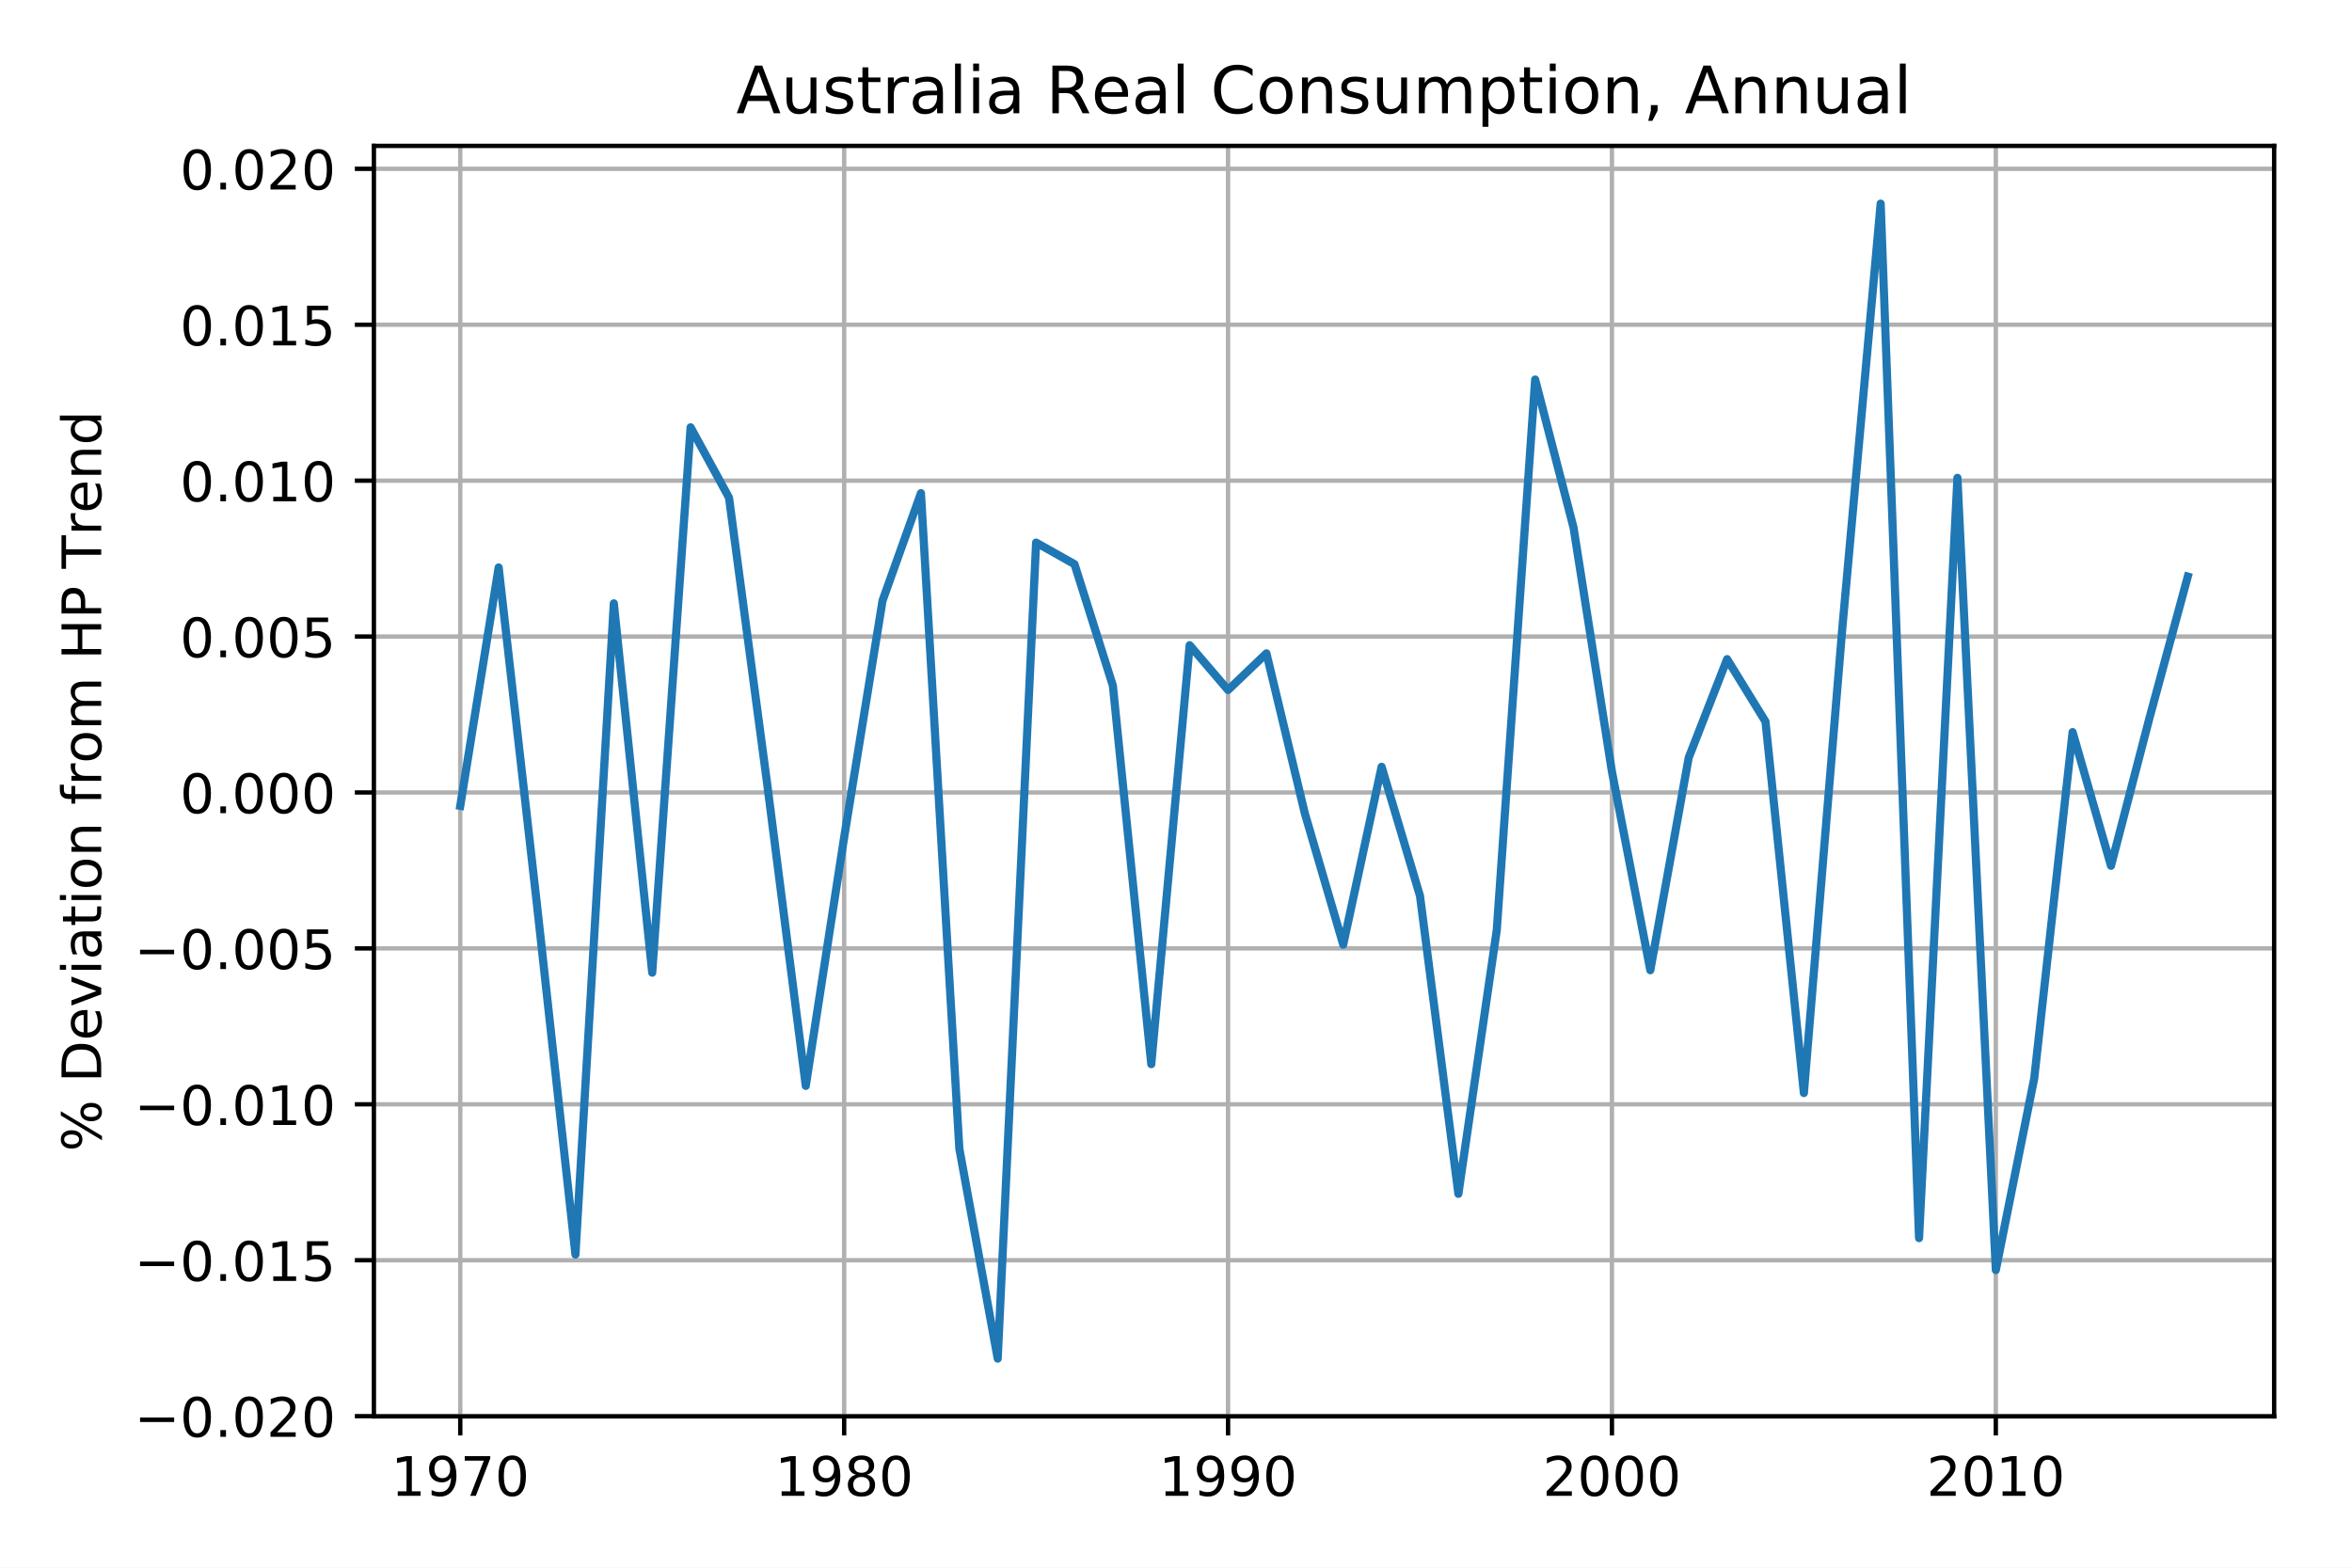
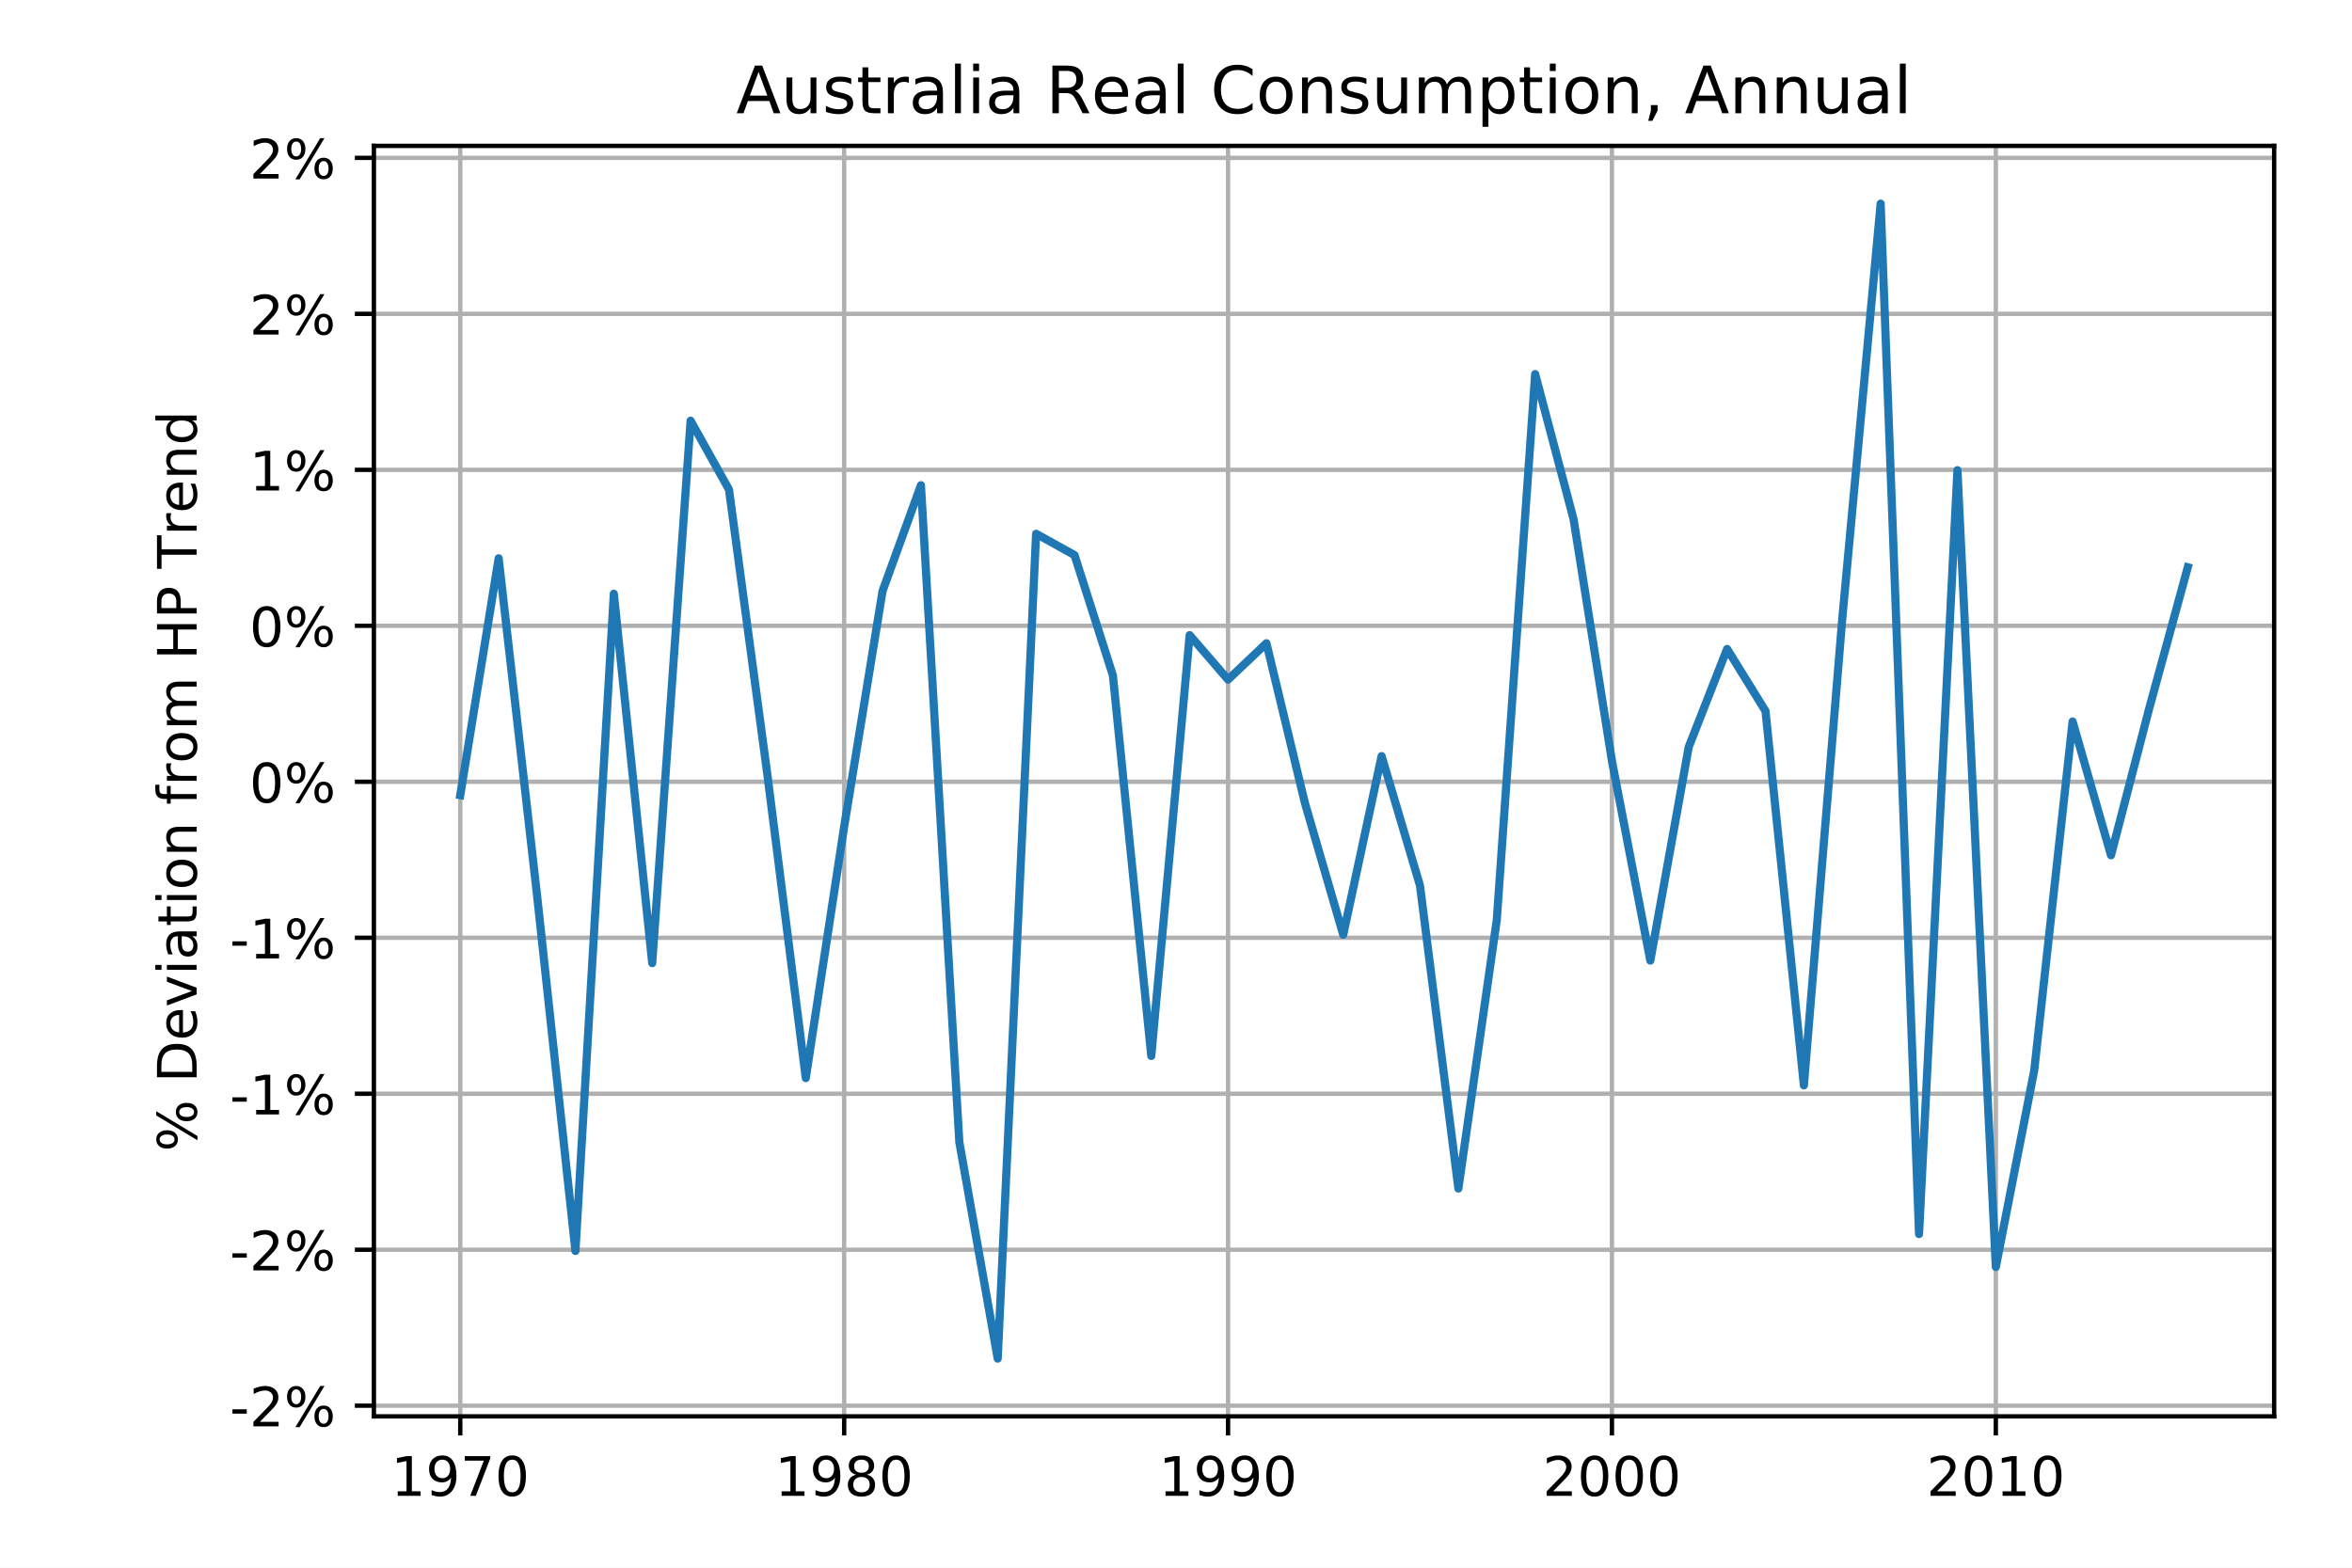
<svg xmlns="http://www.w3.org/2000/svg" xmlns:xlink="http://www.w3.org/1999/xlink" height="288pt" version="1.1" viewBox="0 0 432 288" width="432pt">
  <defs>
    <style type="text/css">
*{stroke-linecap:butt;stroke-linejoin:round;}
  </style>
  </defs>
  <g id="figure_1">
    <g id="patch_1">
      <path d="M 0 288  L 432 288  L 432 0  L 0 0  z " style="fill:#ffffff;" />
    </g>
    <g id="axes_1">
      <g id="patch_2">
        <path d="M 68.675 260.2  L 417.7 260.2  L 417.7 26.8  L 68.675 26.8  z " style="fill:#ffffff;" />
      </g>
      <g id="matplotlib.axis_1">
        <g id="xtick_1">
          <g id="line2d_1">
-             <path clip-path="url(#p296915d8cc)" d="M 84.54 260.2  L 84.54 26.8  " style="fill:none;stroke:#b0b0b0;stroke-linecap:square;stroke-width:0.8;" />
+             <path clip-path="url(#pbbe27fb205)" d="M 84.54 260.2  L 84.54 26.8  " style="fill:none;stroke:#b0b0b0;stroke-linecap:square;stroke-width:0.8;" />
          </g>
          <g id="line2d_2">
            <defs>
-               <path d="M 0 0  L 0 3.5  " id="me4fe7d1369" style="stroke:#000000;stroke-width:0.8;" />
-             </defs>
-             <g>
-               <use style="stroke:#000000;stroke-width:0.8;" x="84.54" xlink:href="#me4fe7d1369" y="260.2" />
+               <path d="M 0 0  L 0 3.5  " id="m29489779cc" style="stroke:#000000;stroke-width:0.8;" />
+             </defs>
+             <g>
+               <use style="stroke:#000000;stroke-width:0.8;" x="84.54" xlink:href="#m29489779cc" y="260.2" />
            </g>
          </g>
          <g id="text_1">
            <defs>
              <path d="M 12.406 8.297  L 28.516 8.297  L 28.516 63.922  L 10.984 60.406  L 10.984 69.391  L 28.422 72.906  L 38.281 72.906  L 38.281 8.297  L 54.391 8.297  L 54.391 0  L 12.406 0  z " id="DejaVuSans-31" />
              <path d="M 10.984 1.516  L 10.984 10.5  Q 14.703 8.734 18.5 7.812  Q 22.312 6.891 25.984 6.891  Q 35.75 6.891 40.891 13.453  Q 46.047 20.016 46.781 33.406  Q 43.953 29.203 39.594 26.953  Q 35.25 24.703 29.984 24.703  Q 19.047 24.703 12.672 31.312  Q 6.297 37.938 6.297 49.422  Q 6.297 60.641 12.938 67.422  Q 19.578 74.219 30.609 74.219  Q 43.266 74.219 49.922 64.516  Q 56.594 54.828 56.594 36.375  Q 56.594 19.141 48.406 8.859  Q 40.234 -1.422 26.422 -1.422  Q 22.703 -1.422 18.891 -0.688  Q 15.094 0.047 10.984 1.516  z M 30.609 32.422  Q 37.25 32.422 41.125 36.953  Q 45.016 41.5 45.016 49.422  Q 45.016 57.281 41.125 61.844  Q 37.25 66.406 30.609 66.406  Q 23.969 66.406 20.094 61.844  Q 16.219 57.281 16.219 49.422  Q 16.219 41.5 20.094 36.953  Q 23.969 32.422 30.609 32.422  z " id="DejaVuSans-39" />
              <path d="M 8.203 72.906  L 55.078 72.906  L 55.078 68.703  L 28.609 0  L 18.312 0  L 43.219 64.594  L 8.203 64.594  z " id="DejaVuSans-37" />
              <path d="M 31.781 66.406  Q 24.172 66.406 20.328 58.906  Q 16.5 51.422 16.5 36.375  Q 16.5 21.391 20.328 13.891  Q 24.172 6.391 31.781 6.391  Q 39.453 6.391 43.281 13.891  Q 47.125 21.391 47.125 36.375  Q 47.125 51.422 43.281 58.906  Q 39.453 66.406 31.781 66.406  z M 31.781 74.219  Q 44.047 74.219 50.516 64.516  Q 56.984 54.828 56.984 36.375  Q 56.984 17.969 50.516 8.266  Q 44.047 -1.422 31.781 -1.422  Q 19.531 -1.422 13.062 8.266  Q 6.594 17.969 6.594 36.375  Q 6.594 54.828 13.062 64.516  Q 19.531 74.219 31.781 74.219  z " id="DejaVuSans-30" />
            </defs>
            <g transform="translate(71.81477 274.7984)scale(0.1 -0.1)">
              <use xlink:href="#DejaVuSans-31" />
              <use x="63.623" xlink:href="#DejaVuSans-39" />
              <use x="127.246" xlink:href="#DejaVuSans-37" />
              <use x="190.869" xlink:href="#DejaVuSans-30" />
            </g>
          </g>
        </g>
        <g id="xtick_2">
          <g id="line2d_3">
-             <path clip-path="url(#p296915d8cc)" d="M 155.05 260.2  L 155.05 26.8  " style="fill:none;stroke:#b0b0b0;stroke-linecap:square;stroke-width:0.8;" />
+             <path clip-path="url(#pbbe27fb205)" d="M 155.05 260.2  L 155.05 26.8  " style="fill:none;stroke:#b0b0b0;stroke-linecap:square;stroke-width:0.8;" />
          </g>
          <g id="line2d_4">
            <g>
-               <use style="stroke:#000000;stroke-width:0.8;" x="155.05" xlink:href="#me4fe7d1369" y="260.2" />
+               <use style="stroke:#000000;stroke-width:0.8;" x="155.05" xlink:href="#m29489779cc" y="260.2" />
            </g>
          </g>
          <g id="text_2">
            <defs>
              <path d="M 31.781 34.625  Q 24.75 34.625 20.719 30.859  Q 16.703 27.094 16.703 20.516  Q 16.703 13.922 20.719 10.156  Q 24.75 6.391 31.781 6.391  Q 38.812 6.391 42.859 10.172  Q 46.922 13.969 46.922 20.516  Q 46.922 27.094 42.891 30.859  Q 38.875 34.625 31.781 34.625  z M 21.922 38.812  Q 15.578 40.375 12.031 44.719  Q 8.5 49.078 8.5 55.328  Q 8.5 64.062 14.719 69.141  Q 20.953 74.219 31.781 74.219  Q 42.672 74.219 48.875 69.141  Q 55.078 64.062 55.078 55.328  Q 55.078 49.078 51.531 44.719  Q 48 40.375 41.703 38.812  Q 48.828 37.156 52.797 32.312  Q 56.781 27.484 56.781 20.516  Q 56.781 9.906 50.312 4.234  Q 43.844 -1.422 31.781 -1.422  Q 19.734 -1.422 13.25 4.234  Q 6.781 9.906 6.781 20.516  Q 6.781 27.484 10.781 32.312  Q 14.797 37.156 21.922 38.812  z M 18.312 54.391  Q 18.312 48.734 21.844 45.562  Q 25.391 42.391 31.781 42.391  Q 38.141 42.391 41.719 45.562  Q 45.312 48.734 45.312 54.391  Q 45.312 60.062 41.719 63.234  Q 38.141 66.406 31.781 66.406  Q 25.391 66.406 21.844 63.234  Q 18.312 60.062 18.312 54.391  z " id="DejaVuSans-38" />
            </defs>
            <g transform="translate(142.3249 274.7984)scale(0.1 -0.1)">
              <use xlink:href="#DejaVuSans-31" />
              <use x="63.623" xlink:href="#DejaVuSans-39" />
              <use x="127.246" xlink:href="#DejaVuSans-38" />
              <use x="190.869" xlink:href="#DejaVuSans-30" />
            </g>
          </g>
        </g>
        <g id="xtick_3">
          <g id="line2d_5">
-             <path clip-path="url(#p296915d8cc)" d="M 225.56 260.2  L 225.56 26.8  " style="fill:none;stroke:#b0b0b0;stroke-linecap:square;stroke-width:0.8;" />
+             <path clip-path="url(#pbbe27fb205)" d="M 225.56 260.2  L 225.56 26.8  " style="fill:none;stroke:#b0b0b0;stroke-linecap:square;stroke-width:0.8;" />
          </g>
          <g id="line2d_6">
            <g>
-               <use style="stroke:#000000;stroke-width:0.8;" x="225.56" xlink:href="#me4fe7d1369" y="260.2" />
+               <use style="stroke:#000000;stroke-width:0.8;" x="225.56" xlink:href="#m29489779cc" y="260.2" />
            </g>
          </g>
          <g id="text_3">
            <g transform="translate(212.835 274.7984)scale(0.1 -0.1)">
              <use xlink:href="#DejaVuSans-31" />
              <use x="63.623" xlink:href="#DejaVuSans-39" />
              <use x="127.246" xlink:href="#DejaVuSans-39" />
              <use x="190.869" xlink:href="#DejaVuSans-30" />
            </g>
          </g>
        </g>
        <g id="xtick_4">
          <g id="line2d_7">
-             <path clip-path="url(#p296915d8cc)" d="M 296.07 260.2  L 296.07 26.8  " style="fill:none;stroke:#b0b0b0;stroke-linecap:square;stroke-width:0.8;" />
+             <path clip-path="url(#pbbe27fb205)" d="M 296.07 260.2  L 296.07 26.8  " style="fill:none;stroke:#b0b0b0;stroke-linecap:square;stroke-width:0.8;" />
          </g>
          <g id="line2d_8">
            <g>
-               <use style="stroke:#000000;stroke-width:0.8;" x="296.07" xlink:href="#me4fe7d1369" y="260.2" />
+               <use style="stroke:#000000;stroke-width:0.8;" x="296.07" xlink:href="#m29489779cc" y="260.2" />
            </g>
          </g>
          <g id="text_4">
            <defs>
              <path d="M 19.188 8.297  L 53.609 8.297  L 53.609 0  L 7.328 0  L 7.328 8.297  Q 12.938 14.109 22.625 23.891  Q 32.328 33.688 34.812 36.531  Q 39.547 41.844 41.422 45.531  Q 43.312 49.219 43.312 52.781  Q 43.312 58.594 39.234 62.25  Q 35.156 65.922 28.609 65.922  Q 23.969 65.922 18.812 64.312  Q 13.672 62.703 7.812 59.422  L 7.812 69.391  Q 13.766 71.781 18.938 73  Q 24.125 74.219 28.422 74.219  Q 39.75 74.219 46.484 68.547  Q 53.219 62.891 53.219 53.422  Q 53.219 48.922 51.531 44.891  Q 49.859 40.875 45.406 35.406  Q 44.188 33.984 37.641 27.219  Q 31.109 20.453 19.188 8.297  z " id="DejaVuSans-32" />
            </defs>
            <g transform="translate(283.3451 274.7984)scale(0.1 -0.1)">
              <use xlink:href="#DejaVuSans-32" />
              <use x="63.623" xlink:href="#DejaVuSans-30" />
              <use x="127.246" xlink:href="#DejaVuSans-30" />
              <use x="190.869" xlink:href="#DejaVuSans-30" />
            </g>
          </g>
        </g>
        <g id="xtick_5">
          <g id="line2d_9">
-             <path clip-path="url(#p296915d8cc)" d="M 366.58 260.2  L 366.58 26.8  " style="fill:none;stroke:#b0b0b0;stroke-linecap:square;stroke-width:0.8;" />
+             <path clip-path="url(#pbbe27fb205)" d="M 366.58 260.2  L 366.58 26.8  " style="fill:none;stroke:#b0b0b0;stroke-linecap:square;stroke-width:0.8;" />
          </g>
          <g id="line2d_10">
            <g>
-               <use style="stroke:#000000;stroke-width:0.8;" x="366.58" xlink:href="#me4fe7d1369" y="260.2" />
+               <use style="stroke:#000000;stroke-width:0.8;" x="366.58" xlink:href="#m29489779cc" y="260.2" />
            </g>
          </g>
          <g id="text_5">
            <g transform="translate(353.8552 274.7984)scale(0.1 -0.1)">
              <use xlink:href="#DejaVuSans-32" />
              <use x="63.623" xlink:href="#DejaVuSans-30" />
              <use x="127.246" xlink:href="#DejaVuSans-31" />
              <use x="190.869" xlink:href="#DejaVuSans-30" />
            </g>
          </g>
        </g>
      </g>
      <g id="matplotlib.axis_2">
        <g id="ytick_1">
          <g id="line2d_11">
-             <path clip-path="url(#p296915d8cc)" d="M 68.675 260.159  L 417.7 260.159  " style="fill:none;stroke:#b0b0b0;stroke-linecap:square;stroke-width:0.8;" />
+             <path clip-path="url(#pbbe27fb205)" d="M 68.675 258.239  L 417.7 258.239  " style="fill:none;stroke:#b0b0b0;stroke-linecap:square;stroke-width:0.8;" />
          </g>
          <g id="line2d_12">
            <defs>
-               <path d="M 0 0  L -3.5 0  " id="mb54de400d5" style="stroke:#000000;stroke-width:0.8;" />
-             </defs>
-             <g>
-               <use style="stroke:#000000;stroke-width:0.8;" x="68.675" xlink:href="#mb54de400d5" y="260.159" />
+               <path d="M 0 0  L -3.5 0  " id="m469b0f0b6a" style="stroke:#000000;stroke-width:0.8;" />
+             </defs>
+             <g>
+               <use style="stroke:#000000;stroke-width:0.8;" x="68.675" xlink:href="#m469b0f0b6a" y="258.239" />
            </g>
          </g>
          <g id="text_6">
            <defs>
-               <path d="M 10.594 35.5  L 73.188 35.5  L 73.188 27.203  L 10.594 27.203  z " id="DejaVuSans-2212" />
-               <path d="M 10.688 12.406  L 21 12.406  L 21 0  L 10.688 0  z " id="DejaVuSans-2e" />
-             </defs>
-             <g transform="translate(24.66719 263.9585)scale(0.1 -0.1)">
-               <use xlink:href="#DejaVuSans-2212" />
-               <use x="83.789" xlink:href="#DejaVuSans-30" />
-               <use x="147.412" xlink:href="#DejaVuSans-2e" />
-               <use x="179.199" xlink:href="#DejaVuSans-30" />
-               <use x="242.822" xlink:href="#DejaVuSans-32" />
-               <use x="306.445" xlink:href="#DejaVuSans-30" />
+               <path d="M 4.891 31.391  L 31.203 31.391  L 31.203 23.391  L 4.891 23.391  z " id="DejaVuSans-2d" />
+               <path d="M 72.703 32.078  Q 68.453 32.078 66.031 28.469  Q 63.625 24.859 63.625 18.406  Q 63.625 12.062 66.031 8.422  Q 68.453 4.781 72.703 4.781  Q 76.859 4.781 79.266 8.422  Q 81.688 12.062 81.688 18.406  Q 81.688 24.812 79.266 28.438  Q 76.859 32.078 72.703 32.078  z M 72.703 38.281  Q 80.422 38.281 84.953 32.906  Q 89.5 27.547 89.5 18.406  Q 89.5 9.281 84.938 3.922  Q 80.375 -1.422 72.703 -1.422  Q 64.891 -1.422 60.344 3.922  Q 55.812 9.281 55.812 18.406  Q 55.812 27.594 60.375 32.938  Q 64.938 38.281 72.703 38.281  z M 22.312 68.016  Q 18.109 68.016 15.688 64.375  Q 13.281 60.75 13.281 54.391  Q 13.281 47.953 15.672 44.328  Q 18.062 40.719 22.312 40.719  Q 26.562 40.719 28.969 44.328  Q 31.391 47.953 31.391 54.391  Q 31.391 60.688 28.953 64.344  Q 26.516 68.016 22.312 68.016  z M 66.406 74.219  L 74.219 74.219  L 28.609 -1.422  L 20.797 -1.422  z M 22.312 74.219  Q 30.031 74.219 34.609 68.875  Q 39.203 63.531 39.203 54.391  Q 39.203 45.172 34.641 39.844  Q 30.078 34.516 22.312 34.516  Q 14.547 34.516 10.031 39.859  Q 5.516 45.219 5.516 54.391  Q 5.516 63.484 10.047 68.844  Q 14.594 74.219 22.312 74.219  z " id="DejaVuSans-25" />
+             </defs>
+             <g transform="translate(42.20312 262.0387)scale(0.1 -0.1)">
+               <use xlink:href="#DejaVuSans-2d" />
+               <use x="36.084" xlink:href="#DejaVuSans-32" />
+               <use x="99.707" xlink:href="#DejaVuSans-25" />
            </g>
          </g>
        </g>
        <g id="ytick_2">
          <g id="line2d_13">
-             <path clip-path="url(#p296915d8cc)" d="M 68.675 231.516  L 417.7 231.516  " style="fill:none;stroke:#b0b0b0;stroke-linecap:square;stroke-width:0.8;" />
+             <path clip-path="url(#pbbe27fb205)" d="M 68.675 229.585  L 417.7 229.585  " style="fill:none;stroke:#b0b0b0;stroke-linecap:square;stroke-width:0.8;" />
          </g>
          <g id="line2d_14">
            <g>
-               <use style="stroke:#000000;stroke-width:0.8;" x="68.675" xlink:href="#mb54de400d5" y="231.516" />
+               <use style="stroke:#000000;stroke-width:0.8;" x="68.675" xlink:href="#m469b0f0b6a" y="229.585" />
            </g>
          </g>
          <g id="text_7">
-             <defs>
-               <path d="M 10.797 72.906  L 49.516 72.906  L 49.516 64.594  L 19.828 64.594  L 19.828 46.734  Q 21.969 47.469 24.109 47.828  Q 26.266 48.188 28.422 48.188  Q 40.625 48.188 47.75 41.5  Q 54.891 34.812 54.891 23.391  Q 54.891 11.625 47.562 5.094  Q 40.234 -1.422 26.906 -1.422  Q 22.312 -1.422 17.547 -0.641  Q 12.797 0.141 7.719 1.703  L 7.719 11.625  Q 12.109 9.234 16.797 8.062  Q 21.484 6.891 26.703 6.891  Q 35.156 6.891 40.078 11.328  Q 45.016 15.766 45.016 23.391  Q 45.016 31 40.078 35.438  Q 35.156 39.891 26.703 39.891  Q 22.75 39.891 18.812 39.016  Q 14.891 38.141 10.797 36.281  z " id="DejaVuSans-35" />
-             </defs>
-             <g transform="translate(24.66719 235.315)scale(0.1 -0.1)">
-               <use xlink:href="#DejaVuSans-2212" />
-               <use x="83.789" xlink:href="#DejaVuSans-30" />
-               <use x="147.412" xlink:href="#DejaVuSans-2e" />
-               <use x="179.199" xlink:href="#DejaVuSans-30" />
-               <use x="242.822" xlink:href="#DejaVuSans-31" />
-               <use x="306.445" xlink:href="#DejaVuSans-35" />
+             <g transform="translate(42.20312 233.3841)scale(0.1 -0.1)">
+               <use xlink:href="#DejaVuSans-2d" />
+               <use x="36.084" xlink:href="#DejaVuSans-32" />
+               <use x="99.707" xlink:href="#DejaVuSans-25" />
            </g>
          </g>
        </g>
        <g id="ytick_3">
          <g id="line2d_15">
-             <path clip-path="url(#p296915d8cc)" d="M 68.675 202.872  L 417.7 202.872  " style="fill:none;stroke:#b0b0b0;stroke-linecap:square;stroke-width:0.8;" />
+             <path clip-path="url(#pbbe27fb205)" d="M 68.675 200.93  L 417.7 200.93  " style="fill:none;stroke:#b0b0b0;stroke-linecap:square;stroke-width:0.8;" />
          </g>
          <g id="line2d_16">
            <g>
-               <use style="stroke:#000000;stroke-width:0.8;" x="68.675" xlink:href="#mb54de400d5" y="202.872" />
+               <use style="stroke:#000000;stroke-width:0.8;" x="68.675" xlink:href="#m469b0f0b6a" y="200.93" />
            </g>
          </g>
          <g id="text_8">
-             <g transform="translate(24.66719 206.6715)scale(0.1 -0.1)">
-               <use xlink:href="#DejaVuSans-2212" />
-               <use x="83.789" xlink:href="#DejaVuSans-30" />
-               <use x="147.412" xlink:href="#DejaVuSans-2e" />
-               <use x="179.199" xlink:href="#DejaVuSans-30" />
-               <use x="242.822" xlink:href="#DejaVuSans-31" />
-               <use x="306.445" xlink:href="#DejaVuSans-30" />
+             <g transform="translate(42.20312 204.7296)scale(0.1 -0.1)">
+               <use xlink:href="#DejaVuSans-2d" />
+               <use x="36.084" xlink:href="#DejaVuSans-31" />
+               <use x="99.707" xlink:href="#DejaVuSans-25" />
            </g>
          </g>
        </g>
        <g id="ytick_4">
          <g id="line2d_17">
-             <path clip-path="url(#p296915d8cc)" d="M 68.675 174.229  L 417.7 174.229  " style="fill:none;stroke:#b0b0b0;stroke-linecap:square;stroke-width:0.8;" />
+             <path clip-path="url(#pbbe27fb205)" d="M 68.675 172.276  L 417.7 172.276  " style="fill:none;stroke:#b0b0b0;stroke-linecap:square;stroke-width:0.8;" />
          </g>
          <g id="line2d_18">
            <g>
-               <use style="stroke:#000000;stroke-width:0.8;" x="68.675" xlink:href="#mb54de400d5" y="174.229" />
+               <use style="stroke:#000000;stroke-width:0.8;" x="68.675" xlink:href="#m469b0f0b6a" y="172.276" />
            </g>
          </g>
          <g id="text_9">
-             <g transform="translate(24.66719 178.0279)scale(0.1 -0.1)">
-               <use xlink:href="#DejaVuSans-2212" />
-               <use x="83.789" xlink:href="#DejaVuSans-30" />
-               <use x="147.412" xlink:href="#DejaVuSans-2e" />
-               <use x="179.199" xlink:href="#DejaVuSans-30" />
-               <use x="242.822" xlink:href="#DejaVuSans-30" />
-               <use x="306.445" xlink:href="#DejaVuSans-35" />
+             <g transform="translate(42.20312 176.075)scale(0.1 -0.1)">
+               <use xlink:href="#DejaVuSans-2d" />
+               <use x="36.084" xlink:href="#DejaVuSans-31" />
+               <use x="99.707" xlink:href="#DejaVuSans-25" />
            </g>
          </g>
        </g>
        <g id="ytick_5">
          <g id="line2d_19">
-             <path clip-path="url(#p296915d8cc)" d="M 68.675 145.585  L 417.7 145.585  " style="fill:none;stroke:#b0b0b0;stroke-linecap:square;stroke-width:0.8;" />
+             <path clip-path="url(#pbbe27fb205)" d="M 68.675 143.621  L 417.7 143.621  " style="fill:none;stroke:#b0b0b0;stroke-linecap:square;stroke-width:0.8;" />
          </g>
          <g id="line2d_20">
            <g>
-               <use style="stroke:#000000;stroke-width:0.8;" x="68.675" xlink:href="#mb54de400d5" y="145.585" />
+               <use style="stroke:#000000;stroke-width:0.8;" x="68.675" xlink:href="#m469b0f0b6a" y="143.621" />
            </g>
          </g>
          <g id="text_10">
-             <g transform="translate(33.04688 149.3844)scale(0.1 -0.1)">
+             <g transform="translate(45.81094 147.4204)scale(0.1 -0.1)">
              <use xlink:href="#DejaVuSans-30" />
-               <use x="63.623" xlink:href="#DejaVuSans-2e" />
-               <use x="95.41" xlink:href="#DejaVuSans-30" />
-               <use x="159.033" xlink:href="#DejaVuSans-30" />
-               <use x="222.656" xlink:href="#DejaVuSans-30" />
+               <use x="63.623" xlink:href="#DejaVuSans-25" />
            </g>
          </g>
        </g>
        <g id="ytick_6">
          <g id="line2d_21">
-             <path clip-path="url(#p296915d8cc)" d="M 68.675 116.942  L 417.7 116.942  " style="fill:none;stroke:#b0b0b0;stroke-linecap:square;stroke-width:0.8;" />
+             <path clip-path="url(#pbbe27fb205)" d="M 68.675 114.967  L 417.7 114.967  " style="fill:none;stroke:#b0b0b0;stroke-linecap:square;stroke-width:0.8;" />
          </g>
          <g id="line2d_22">
            <g>
-               <use style="stroke:#000000;stroke-width:0.8;" x="68.675" xlink:href="#mb54de400d5" y="116.942" />
+               <use style="stroke:#000000;stroke-width:0.8;" x="68.675" xlink:href="#m469b0f0b6a" y="114.967" />
            </g>
          </g>
          <g id="text_11">
-             <g transform="translate(33.04688 120.7408)scale(0.1 -0.1)">
+             <g transform="translate(45.81094 118.7659)scale(0.1 -0.1)">
              <use xlink:href="#DejaVuSans-30" />
-               <use x="63.623" xlink:href="#DejaVuSans-2e" />
-               <use x="95.41" xlink:href="#DejaVuSans-30" />
-               <use x="159.033" xlink:href="#DejaVuSans-30" />
-               <use x="222.656" xlink:href="#DejaVuSans-35" />
+               <use x="63.623" xlink:href="#DejaVuSans-25" />
            </g>
          </g>
        </g>
        <g id="ytick_7">
          <g id="line2d_23">
-             <path clip-path="url(#p296915d8cc)" d="M 68.675 88.298  L 417.7 88.298  " style="fill:none;stroke:#b0b0b0;stroke-linecap:square;stroke-width:0.8;" />
+             <path clip-path="url(#pbbe27fb205)" d="M 68.675 86.312  L 417.7 86.312  " style="fill:none;stroke:#b0b0b0;stroke-linecap:square;stroke-width:0.8;" />
          </g>
          <g id="line2d_24">
            <g>
-               <use style="stroke:#000000;stroke-width:0.8;" x="68.675" xlink:href="#mb54de400d5" y="88.298" />
+               <use style="stroke:#000000;stroke-width:0.8;" x="68.675" xlink:href="#m469b0f0b6a" y="86.312" />
            </g>
          </g>
          <g id="text_12">
-             <g transform="translate(33.04688 92.09731)scale(0.1 -0.1)">
-               <use xlink:href="#DejaVuSans-30" />
-               <use x="63.623" xlink:href="#DejaVuSans-2e" />
-               <use x="95.41" xlink:href="#DejaVuSans-30" />
-               <use x="159.033" xlink:href="#DejaVuSans-31" />
-               <use x="222.656" xlink:href="#DejaVuSans-30" />
+             <g transform="translate(45.81094 90.11129)scale(0.1 -0.1)">
+               <use xlink:href="#DejaVuSans-31" />
+               <use x="63.623" xlink:href="#DejaVuSans-25" />
            </g>
          </g>
        </g>
        <g id="ytick_8">
          <g id="line2d_25">
-             <path clip-path="url(#p296915d8cc)" d="M 68.675 59.655  L 417.7 59.655  " style="fill:none;stroke:#b0b0b0;stroke-linecap:square;stroke-width:0.8;" />
+             <path clip-path="url(#pbbe27fb205)" d="M 68.675 57.657  L 417.7 57.657  " style="fill:none;stroke:#b0b0b0;stroke-linecap:square;stroke-width:0.8;" />
          </g>
          <g id="line2d_26">
            <g>
-               <use style="stroke:#000000;stroke-width:0.8;" x="68.675" xlink:href="#mb54de400d5" y="59.655" />
+               <use style="stroke:#000000;stroke-width:0.8;" x="68.675" xlink:href="#m469b0f0b6a" y="57.657" />
            </g>
          </g>
          <g id="text_13">
-             <g transform="translate(33.04688 63.45377)scale(0.1 -0.1)">
-               <use xlink:href="#DejaVuSans-30" />
-               <use x="63.623" xlink:href="#DejaVuSans-2e" />
-               <use x="95.41" xlink:href="#DejaVuSans-30" />
-               <use x="159.033" xlink:href="#DejaVuSans-31" />
-               <use x="222.656" xlink:href="#DejaVuSans-35" />
+             <g transform="translate(45.81094 61.45672)scale(0.1 -0.1)">
+               <use xlink:href="#DejaVuSans-32" />
+               <use x="63.623" xlink:href="#DejaVuSans-25" />
            </g>
          </g>
        </g>
        <g id="ytick_9">
          <g id="line2d_27">
-             <path clip-path="url(#p296915d8cc)" d="M 68.675 31.011  L 417.7 31.011  " style="fill:none;stroke:#b0b0b0;stroke-linecap:square;stroke-width:0.8;" />
+             <path clip-path="url(#pbbe27fb205)" d="M 68.675 29.003  L 417.7 29.003  " style="fill:none;stroke:#b0b0b0;stroke-linecap:square;stroke-width:0.8;" />
          </g>
          <g id="line2d_28">
            <g>
-               <use style="stroke:#000000;stroke-width:0.8;" x="68.675" xlink:href="#mb54de400d5" y="31.011" />
+               <use style="stroke:#000000;stroke-width:0.8;" x="68.675" xlink:href="#m469b0f0b6a" y="29.003" />
            </g>
          </g>
          <g id="text_14">
-             <g transform="translate(33.04688 34.81023)scale(0.1 -0.1)">
-               <use xlink:href="#DejaVuSans-30" />
-               <use x="63.623" xlink:href="#DejaVuSans-2e" />
-               <use x="95.41" xlink:href="#DejaVuSans-30" />
-               <use x="159.033" xlink:href="#DejaVuSans-32" />
-               <use x="222.656" xlink:href="#DejaVuSans-30" />
+             <g transform="translate(45.81094 32.80215)scale(0.1 -0.1)">
+               <use xlink:href="#DejaVuSans-32" />
+               <use x="63.623" xlink:href="#DejaVuSans-25" />
            </g>
          </g>
        </g>
        <g id="text_15">
          <defs>
-             <path d="M 72.703 32.078  Q 68.453 32.078 66.031 28.469  Q 63.625 24.859 63.625 18.406  Q 63.625 12.062 66.031 8.422  Q 68.453 4.781 72.703 4.781  Q 76.859 4.781 79.266 8.422  Q 81.688 12.062 81.688 18.406  Q 81.688 24.812 79.266 28.438  Q 76.859 32.078 72.703 32.078  z M 72.703 38.281  Q 80.422 38.281 84.953 32.906  Q 89.5 27.547 89.5 18.406  Q 89.5 9.281 84.938 3.922  Q 80.375 -1.422 72.703 -1.422  Q 64.891 -1.422 60.344 3.922  Q 55.812 9.281 55.812 18.406  Q 55.812 27.594 60.375 32.938  Q 64.938 38.281 72.703 38.281  z M 22.312 68.016  Q 18.109 68.016 15.688 64.375  Q 13.281 60.75 13.281 54.391  Q 13.281 47.953 15.672 44.328  Q 18.062 40.719 22.312 40.719  Q 26.562 40.719 28.969 44.328  Q 31.391 47.953 31.391 54.391  Q 31.391 60.688 28.953 64.344  Q 26.516 68.016 22.312 68.016  z M 66.406 74.219  L 74.219 74.219  L 28.609 -1.422  L 20.797 -1.422  z M 22.312 74.219  Q 30.031 74.219 34.609 68.875  Q 39.203 63.531 39.203 54.391  Q 39.203 45.172 34.641 39.844  Q 30.078 34.516 22.312 34.516  Q 14.547 34.516 10.031 39.859  Q 5.516 45.219 5.516 54.391  Q 5.516 63.484 10.047 68.844  Q 14.594 74.219 22.312 74.219  z " id="DejaVuSans-25" />
            <path id="DejaVuSans-20" />
            <path d="M 19.672 64.797  L 19.672 8.109  L 31.594 8.109  Q 46.688 8.109 53.688 14.938  Q 60.688 21.781 60.688 36.531  Q 60.688 51.172 53.688 57.984  Q 46.688 64.797 31.594 64.797  z M 9.812 72.906  L 30.078 72.906  Q 51.266 72.906 61.172 64.094  Q 71.094 55.281 71.094 36.531  Q 71.094 17.672 61.125 8.828  Q 51.172 0 30.078 0  L 9.812 0  z " id="DejaVuSans-44" />
            <path d="M 56.203 29.594  L 56.203 25.203  L 14.891 25.203  Q 15.484 15.922 20.484 11.062  Q 25.484 6.203 34.422 6.203  Q 39.594 6.203 44.453 7.469  Q 49.312 8.734 54.109 11.281  L 54.109 2.781  Q 49.266 0.734 44.188 -0.344  Q 39.109 -1.422 33.891 -1.422  Q 20.797 -1.422 13.156 6.188  Q 5.516 13.812 5.516 26.812  Q 5.516 40.234 12.766 48.109  Q 20.016 56 32.328 56  Q 43.359 56 49.781 48.891  Q 56.203 41.797 56.203 29.594  z M 47.219 32.234  Q 47.125 39.594 43.094 43.984  Q 39.062 48.391 32.422 48.391  Q 24.906 48.391 20.391 44.141  Q 15.875 39.891 15.188 32.172  z " id="DejaVuSans-65" />
            <path d="M 2.984 54.688  L 12.5 54.688  L 29.594 8.797  L 46.688 54.688  L 56.203 54.688  L 35.688 0  L 23.484 0  z " id="DejaVuSans-76" />
            <path d="M 9.422 54.688  L 18.406 54.688  L 18.406 0  L 9.422 0  z M 9.422 75.984  L 18.406 75.984  L 18.406 64.594  L 9.422 64.594  z " id="DejaVuSans-69" />
            <path d="M 34.281 27.484  Q 23.391 27.484 19.188 25  Q 14.984 22.516 14.984 16.5  Q 14.984 11.719 18.141 8.906  Q 21.297 6.109 26.703 6.109  Q 34.188 6.109 38.703 11.406  Q 43.219 16.703 43.219 25.484  L 43.219 27.484  z M 52.203 31.203  L 52.203 0  L 43.219 0  L 43.219 8.297  Q 40.141 3.328 35.547 0.953  Q 30.953 -1.422 24.312 -1.422  Q 15.922 -1.422 10.953 3.297  Q 6 8.016 6 15.922  Q 6 25.141 12.172 29.828  Q 18.359 34.516 30.609 34.516  L 43.219 34.516  L 43.219 35.406  Q 43.219 41.609 39.141 45  Q 35.062 48.391 27.688 48.391  Q 23 48.391 18.547 47.266  Q 14.109 46.141 10.016 43.891  L 10.016 52.203  Q 14.938 54.109 19.578 55.047  Q 24.219 56 28.609 56  Q 40.484 56 46.344 49.844  Q 52.203 43.703 52.203 31.203  z " id="DejaVuSans-61" />
            <path d="M 18.312 70.219  L 18.312 54.688  L 36.812 54.688  L 36.812 47.703  L 18.312 47.703  L 18.312 18.016  Q 18.312 11.328 20.141 9.422  Q 21.969 7.516 27.594 7.516  L 36.812 7.516  L 36.812 0  L 27.594 0  Q 17.188 0 13.234 3.875  Q 9.281 7.766 9.281 18.016  L 9.281 47.703  L 2.688 47.703  L 2.688 54.688  L 9.281 54.688  L 9.281 70.219  z " id="DejaVuSans-74" />
            <path d="M 30.609 48.391  Q 23.391 48.391 19.188 42.75  Q 14.984 37.109 14.984 27.297  Q 14.984 17.484 19.156 11.844  Q 23.344 6.203 30.609 6.203  Q 37.797 6.203 41.984 11.859  Q 46.188 17.531 46.188 27.297  Q 46.188 37.016 41.984 42.703  Q 37.797 48.391 30.609 48.391  z M 30.609 56  Q 42.328 56 49.016 48.375  Q 55.719 40.766 55.719 27.297  Q 55.719 13.875 49.016 6.219  Q 42.328 -1.422 30.609 -1.422  Q 18.844 -1.422 12.172 6.219  Q 5.516 13.875 5.516 27.297  Q 5.516 40.766 12.172 48.375  Q 18.844 56 30.609 56  z " id="DejaVuSans-6f" />
            <path d="M 54.891 33.016  L 54.891 0  L 45.906 0  L 45.906 32.719  Q 45.906 40.484 42.875 44.328  Q 39.844 48.188 33.797 48.188  Q 26.516 48.188 22.312 43.547  Q 18.109 38.922 18.109 30.906  L 18.109 0  L 9.078 0  L 9.078 54.688  L 18.109 54.688  L 18.109 46.188  Q 21.344 51.125 25.703 53.562  Q 30.078 56 35.797 56  Q 45.219 56 50.047 50.172  Q 54.891 44.344 54.891 33.016  z " id="DejaVuSans-6e" />
            <path d="M 37.109 75.984  L 37.109 68.5  L 28.516 68.5  Q 23.688 68.5 21.797 66.547  Q 19.922 64.594 19.922 59.516  L 19.922 54.688  L 34.719 54.688  L 34.719 47.703  L 19.922 47.703  L 19.922 0  L 10.891 0  L 10.891 47.703  L 2.297 47.703  L 2.297 54.688  L 10.891 54.688  L 10.891 58.5  Q 10.891 67.625 15.141 71.797  Q 19.391 75.984 28.609 75.984  z " id="DejaVuSans-66" />
            <path d="M 41.109 46.297  Q 39.594 47.172 37.812 47.578  Q 36.031 48 33.891 48  Q 26.266 48 22.188 43.047  Q 18.109 38.094 18.109 28.812  L 18.109 0  L 9.078 0  L 9.078 54.688  L 18.109 54.688  L 18.109 46.188  Q 20.953 51.172 25.484 53.578  Q 30.031 56 36.531 56  Q 37.453 56 38.578 55.875  Q 39.703 55.766 41.062 55.516  z " id="DejaVuSans-72" />
            <path d="M 52 44.188  Q 55.375 50.25 60.062 53.125  Q 64.75 56 71.094 56  Q 79.641 56 84.281 50.016  Q 88.922 44.047 88.922 33.016  L 88.922 0  L 79.891 0  L 79.891 32.719  Q 79.891 40.578 77.094 44.375  Q 74.312 48.188 68.609 48.188  Q 61.625 48.188 57.562 43.547  Q 53.516 38.922 53.516 30.906  L 53.516 0  L 44.484 0  L 44.484 32.719  Q 44.484 40.625 41.703 44.406  Q 38.922 48.188 33.109 48.188  Q 26.219 48.188 22.156 43.531  Q 18.109 38.875 18.109 30.906  L 18.109 0  L 9.078 0  L 9.078 54.688  L 18.109 54.688  L 18.109 46.188  Q 21.188 51.219 25.484 53.609  Q 29.781 56 35.688 56  Q 41.656 56 45.828 52.969  Q 50 49.953 52 44.188  z " id="DejaVuSans-6d" />
            <path d="M 9.812 72.906  L 19.672 72.906  L 19.672 43.016  L 55.516 43.016  L 55.516 72.906  L 65.375 72.906  L 65.375 0  L 55.516 0  L 55.516 34.719  L 19.672 34.719  L 19.672 0  L 9.812 0  z " id="DejaVuSans-48" />
            <path d="M 19.672 64.797  L 19.672 37.406  L 32.078 37.406  Q 38.969 37.406 42.719 40.969  Q 46.484 44.531 46.484 51.125  Q 46.484 57.672 42.719 61.234  Q 38.969 64.797 32.078 64.797  z M 9.812 72.906  L 32.078 72.906  Q 44.344 72.906 50.609 67.359  Q 56.891 61.812 56.891 51.125  Q 56.891 40.328 50.609 34.812  Q 44.344 29.297 32.078 29.297  L 19.672 29.297  L 19.672 0  L 9.812 0  z " id="DejaVuSans-50" />
            <path d="M -0.297 72.906  L 61.375 72.906  L 61.375 64.594  L 35.5 64.594  L 35.5 0  L 25.594 0  L 25.594 64.594  L -0.297 64.594  z " id="DejaVuSans-54" />
            <path d="M 45.406 46.391  L 45.406 75.984  L 54.391 75.984  L 54.391 0  L 45.406 0  L 45.406 8.203  Q 42.578 3.328 38.25 0.953  Q 33.938 -1.422 27.875 -1.422  Q 17.969 -1.422 11.734 6.484  Q 5.516 14.406 5.516 27.297  Q 5.516 40.188 11.734 48.094  Q 17.969 56 27.875 56  Q 33.938 56 38.25 53.625  Q 42.578 51.266 45.406 46.391  z M 14.797 27.297  Q 14.797 17.391 18.875 11.75  Q 22.953 6.109 30.078 6.109  Q 37.203 6.109 41.297 11.75  Q 45.406 17.391 45.406 27.297  Q 45.406 37.203 41.297 42.844  Q 37.203 48.484 30.078 48.484  Q 22.953 48.484 18.875 42.844  Q 14.797 37.203 14.797 27.297  z " id="DejaVuSans-64" />
          </defs>
-           <g transform="translate(18.5875 211.5586)rotate(-90)scale(0.1 -0.1)">
+           <g transform="translate(36.12344 211.5586)rotate(-90)scale(0.1 -0.1)">
            <use xlink:href="#DejaVuSans-25" />
            <use x="95.02" xlink:href="#DejaVuSans-20" />
            <use x="126.807" xlink:href="#DejaVuSans-44" />
            <use x="203.809" xlink:href="#DejaVuSans-65" />
            <use x="265.332" xlink:href="#DejaVuSans-76" />
            <use x="324.512" xlink:href="#DejaVuSans-69" />
            <use x="352.295" xlink:href="#DejaVuSans-61" />
            <use x="413.574" xlink:href="#DejaVuSans-74" />
            <use x="452.783" xlink:href="#DejaVuSans-69" />
            <use x="480.566" xlink:href="#DejaVuSans-6f" />
            <use x="541.748" xlink:href="#DejaVuSans-6e" />
            <use x="605.127" xlink:href="#DejaVuSans-20" />
            <use x="636.914" xlink:href="#DejaVuSans-66" />
            <use x="672.119" xlink:href="#DejaVuSans-72" />
            <use x="713.201" xlink:href="#DejaVuSans-6f" />
            <use x="774.383" xlink:href="#DejaVuSans-6d" />
            <use x="871.795" xlink:href="#DejaVuSans-20" />
            <use x="903.582" xlink:href="#DejaVuSans-48" />
            <use x="978.777" xlink:href="#DejaVuSans-50" />
            <use x="1039.08" xlink:href="#DejaVuSans-20" />
            <use x="1070.867" xlink:href="#DejaVuSans-54" />
            <use x="1131.732" xlink:href="#DejaVuSans-72" />
            <use x="1172.814" xlink:href="#DejaVuSans-65" />
            <use x="1234.338" xlink:href="#DejaVuSans-6e" />
            <use x="1297.717" xlink:href="#DejaVuSans-64" />
          </g>
        </g>
      </g>
      <g id="line2d_29">
-         <path clip-path="url(#p296915d8cc)" d="M 84.54 148.04  L 91.591 104.249  L 98.642 166.36  L 105.693 230.468  L 112.744 110.846  L 119.795 178.687  L 126.846 78.506  L 133.897 91.417  L 140.948 144.293  L 147.999 199.486  L 155.05 153.811  L 162.101 110.337  L 169.152 90.599  L 176.203 210.997  L 183.254 249.591  L 190.305 99.677  L 197.356 103.644  L 204.407 125.976  L 211.458 195.492  L 218.509 118.528  L 225.56 126.765  L 232.611 120.027  L 239.662 149.419  L 246.713 173.536  L 253.764 140.869  L 260.815 164.592  L 267.866 219.318  L 274.917 170.861  L 281.968 69.725  L 289.019 96.936  L 296.07 141.761  L 303.121 178.235  L 310.172 139.192  L 317.223 121.09  L 324.274 132.559  L 331.325 200.802  L 338.376 115.479  L 345.427 37.409  L 352.478 227.45  L 359.529 87.784  L 366.58 233.324  L 373.631 198.125  L 380.682 134.498  L 387.733 159.055  L 394.784 131.964  L 401.835 105.927  " style="fill:none;stroke:#1f77b4;stroke-linecap:square;stroke-width:1.5;" />
+         <path clip-path="url(#pbbe27fb205)" d="M 84.54 146.079  L 91.591 102.566  L 98.642 164.48  L 105.693 229.813  L 112.744 109.078  L 119.795 176.929  L 126.846 77.293  L 133.897 89.939  L 140.948 142.329  L 147.999 198.055  L 155.05 151.862  L 162.101 108.575  L 169.152 89.137  L 176.203 209.814  L 183.254 249.591  L 190.305 98.061  L 197.356 101.969  L 204.407 124.072  L 211.458 193.986  L 218.509 116.681  L 225.56 124.855  L 232.611 118.166  L 239.662 147.459  L 246.713 171.72  L 253.764 138.907  L 260.815 162.699  L 267.866 218.344  L 274.917 169.019  L 281.968 68.723  L 289.019 95.364  L 296.07 139.798  L 303.121 176.47  L 310.172 137.232  L 317.223 119.221  L 324.274 130.619  L 331.325 199.397  L 338.376 113.661  L 345.427 37.409  L 352.478 226.705  L 359.529 86.376  L 366.58 232.759  L 373.631 196.668  L 380.682 132.551  L 387.733 157.127  L 394.784 130.027  L 401.835 104.22  " style="fill:none;stroke:#1f77b4;stroke-linecap:square;stroke-width:1.5;" />
      </g>
      <g id="patch_3">
        <path d="M 68.675 260.2  L 68.675 26.8  " style="fill:none;stroke:#000000;stroke-linecap:square;stroke-linejoin:miter;stroke-width:0.8;" />
      </g>
      <g id="patch_4">
        <path d="M 417.7 260.2  L 417.7 26.8  " style="fill:none;stroke:#000000;stroke-linecap:square;stroke-linejoin:miter;stroke-width:0.8;" />
      </g>
      <g id="patch_5">
        <path d="M 68.675 260.2  L 417.7 260.2  " style="fill:none;stroke:#000000;stroke-linecap:square;stroke-linejoin:miter;stroke-width:0.8;" />
      </g>
      <g id="patch_6">
        <path d="M 68.675 26.8  L 417.7 26.8  " style="fill:none;stroke:#000000;stroke-linecap:square;stroke-linejoin:miter;stroke-width:0.8;" />
      </g>
      <g id="text_16">
        <defs>
          <path d="M 34.188 63.188  L 20.797 26.906  L 47.609 26.906  z M 28.609 72.906  L 39.797 72.906  L 67.578 0  L 57.328 0  L 50.688 18.703  L 17.828 18.703  L 11.188 0  L 0.781 0  z " id="DejaVuSans-41" />
          <path d="M 8.5 21.578  L 8.5 54.688  L 17.484 54.688  L 17.484 21.922  Q 17.484 14.156 20.5 10.266  Q 23.531 6.391 29.594 6.391  Q 36.859 6.391 41.078 11.031  Q 45.312 15.672 45.312 23.688  L 45.312 54.688  L 54.297 54.688  L 54.297 0  L 45.312 0  L 45.312 8.406  Q 42.047 3.422 37.719 1  Q 33.406 -1.422 27.688 -1.422  Q 18.266 -1.422 13.375 4.438  Q 8.5 10.297 8.5 21.578  z M 31.109 56  z " id="DejaVuSans-75" />
          <path d="M 44.281 53.078  L 44.281 44.578  Q 40.484 46.531 36.375 47.5  Q 32.281 48.484 27.875 48.484  Q 21.188 48.484 17.844 46.438  Q 14.5 44.391 14.5 40.281  Q 14.5 37.156 16.891 35.375  Q 19.281 33.594 26.516 31.984  L 29.594 31.297  Q 39.156 29.25 43.188 25.516  Q 47.219 21.781 47.219 15.094  Q 47.219 7.469 41.188 3.016  Q 35.156 -1.422 24.609 -1.422  Q 20.219 -1.422 15.453 -0.562  Q 10.688 0.297 5.422 2  L 5.422 11.281  Q 10.406 8.688 15.234 7.391  Q 20.062 6.109 24.812 6.109  Q 31.156 6.109 34.562 8.281  Q 37.984 10.453 37.984 14.406  Q 37.984 18.062 35.516 20.016  Q 33.062 21.969 24.703 23.781  L 21.578 24.516  Q 13.234 26.266 9.516 29.906  Q 5.812 33.547 5.812 39.891  Q 5.812 47.609 11.281 51.797  Q 16.75 56 26.812 56  Q 31.781 56 36.172 55.266  Q 40.578 54.547 44.281 53.078  z " id="DejaVuSans-73" />
          <path d="M 9.422 75.984  L 18.406 75.984  L 18.406 0  L 9.422 0  z " id="DejaVuSans-6c" />
          <path d="M 44.391 34.188  Q 47.562 33.109 50.562 29.594  Q 53.562 26.078 56.594 19.922  L 66.609 0  L 56 0  L 46.688 18.703  Q 43.062 26.031 39.672 28.422  Q 36.281 30.812 30.422 30.812  L 19.672 30.812  L 19.672 0  L 9.812 0  L 9.812 72.906  L 32.078 72.906  Q 44.578 72.906 50.734 67.672  Q 56.891 62.453 56.891 51.906  Q 56.891 45.016 53.688 40.469  Q 50.484 35.938 44.391 34.188  z M 19.672 64.797  L 19.672 38.922  L 32.078 38.922  Q 39.203 38.922 42.844 42.219  Q 46.484 45.516 46.484 51.906  Q 46.484 58.297 42.844 61.547  Q 39.203 64.797 32.078 64.797  z " id="DejaVuSans-52" />
          <path d="M 64.406 67.281  L 64.406 56.891  Q 59.422 61.531 53.781 63.812  Q 48.141 66.109 41.797 66.109  Q 29.297 66.109 22.656 58.469  Q 16.016 50.828 16.016 36.375  Q 16.016 21.969 22.656 14.328  Q 29.297 6.688 41.797 6.688  Q 48.141 6.688 53.781 8.984  Q 59.422 11.281 64.406 15.922  L 64.406 5.609  Q 59.234 2.094 53.438 0.328  Q 47.656 -1.422 41.219 -1.422  Q 24.656 -1.422 15.125 8.703  Q 5.609 18.844 5.609 36.375  Q 5.609 53.953 15.125 64.078  Q 24.656 74.219 41.219 74.219  Q 47.75 74.219 53.531 72.484  Q 59.328 70.75 64.406 67.281  z " id="DejaVuSans-43" />
          <path d="M 18.109 8.203  L 18.109 -20.797  L 9.078 -20.797  L 9.078 54.688  L 18.109 54.688  L 18.109 46.391  Q 20.953 51.266 25.266 53.625  Q 29.594 56 35.594 56  Q 45.562 56 51.781 48.094  Q 58.016 40.188 58.016 27.297  Q 58.016 14.406 51.781 6.484  Q 45.562 -1.422 35.594 -1.422  Q 29.594 -1.422 25.266 0.953  Q 20.953 3.328 18.109 8.203  z M 48.688 27.297  Q 48.688 37.203 44.609 42.844  Q 40.531 48.484 33.406 48.484  Q 26.266 48.484 22.188 42.844  Q 18.109 37.203 18.109 27.297  Q 18.109 17.391 22.188 11.75  Q 26.266 6.109 33.406 6.109  Q 40.531 6.109 44.609 11.75  Q 48.688 17.391 48.688 27.297  z " id="DejaVuSans-70" />
          <path d="M 11.719 12.406  L 22.016 12.406  L 22.016 4  L 14.016 -11.625  L 7.719 -11.625  L 11.719 4  z " id="DejaVuSans-2c" />
        </defs>
        <g transform="translate(135.2269 20.8)scale(0.12 -0.12)">
          <use xlink:href="#DejaVuSans-41" />
          <use x="68.408" xlink:href="#DejaVuSans-75" />
          <use x="131.787" xlink:href="#DejaVuSans-73" />
          <use x="183.887" xlink:href="#DejaVuSans-74" />
          <use x="223.096" xlink:href="#DejaVuSans-72" />
          <use x="264.209" xlink:href="#DejaVuSans-61" />
          <use x="325.488" xlink:href="#DejaVuSans-6c" />
          <use x="353.271" xlink:href="#DejaVuSans-69" />
          <use x="381.055" xlink:href="#DejaVuSans-61" />
          <use x="442.334" xlink:href="#DejaVuSans-20" />
          <use x="474.121" xlink:href="#DejaVuSans-52" />
          <use x="543.541" xlink:href="#DejaVuSans-65" />
          <use x="605.064" xlink:href="#DejaVuSans-61" />
          <use x="666.344" xlink:href="#DejaVuSans-6c" />
          <use x="694.127" xlink:href="#DejaVuSans-20" />
          <use x="725.914" xlink:href="#DejaVuSans-43" />
          <use x="795.738" xlink:href="#DejaVuSans-6f" />
          <use x="856.92" xlink:href="#DejaVuSans-6e" />
          <use x="920.299" xlink:href="#DejaVuSans-73" />
          <use x="972.398" xlink:href="#DejaVuSans-75" />
          <use x="1035.777" xlink:href="#DejaVuSans-6d" />
          <use x="1133.189" xlink:href="#DejaVuSans-70" />
          <use x="1196.666" xlink:href="#DejaVuSans-74" />
          <use x="1235.875" xlink:href="#DejaVuSans-69" />
          <use x="1263.658" xlink:href="#DejaVuSans-6f" />
          <use x="1324.84" xlink:href="#DejaVuSans-6e" />
          <use x="1388.219" xlink:href="#DejaVuSans-2c" />
          <use x="1420.006" xlink:href="#DejaVuSans-20" />
          <use x="1451.793" xlink:href="#DejaVuSans-41" />
          <use x="1520.201" xlink:href="#DejaVuSans-6e" />
          <use x="1583.58" xlink:href="#DejaVuSans-6e" />
          <use x="1646.959" xlink:href="#DejaVuSans-75" />
          <use x="1710.338" xlink:href="#DejaVuSans-61" />
          <use x="1771.617" xlink:href="#DejaVuSans-6c" />
        </g>
      </g>
    </g>
  </g>
  <defs>
-     <clipPath id="p296915d8cc">
+     <clipPath id="pbbe27fb205">
      <rect height="233.4" width="349.025" x="68.675" y="26.8" />
    </clipPath>
  </defs>
</svg>
